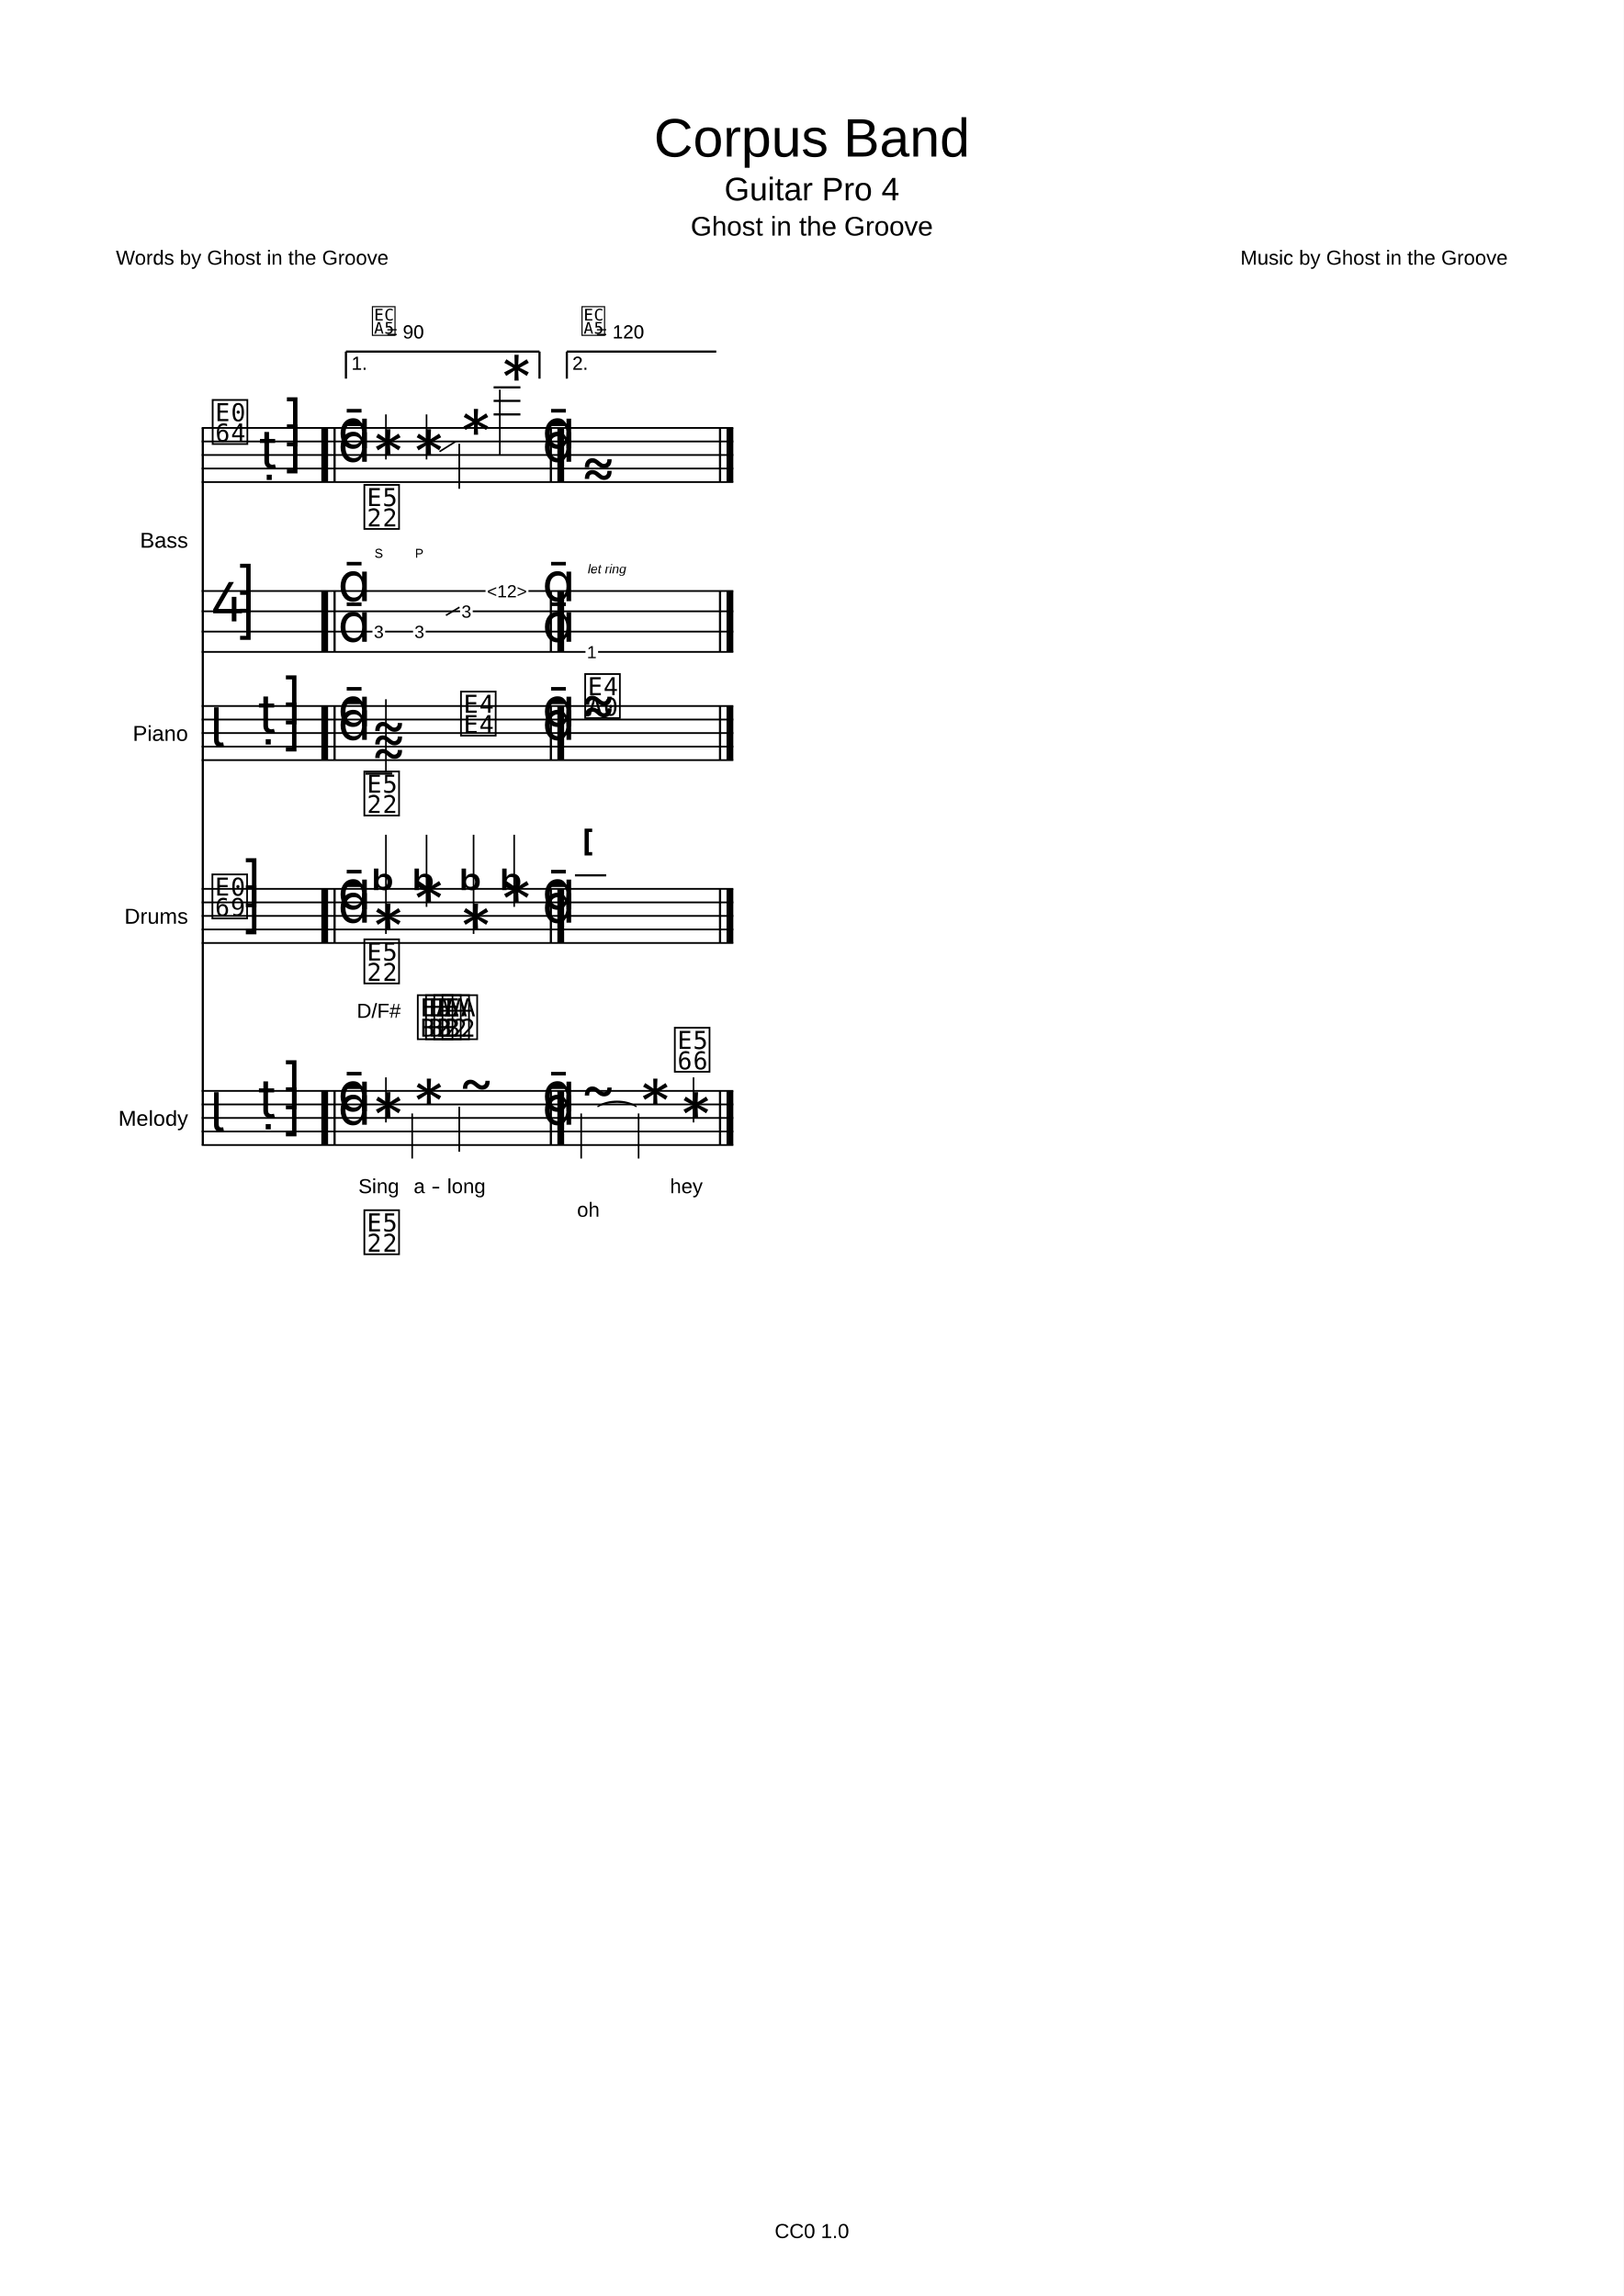
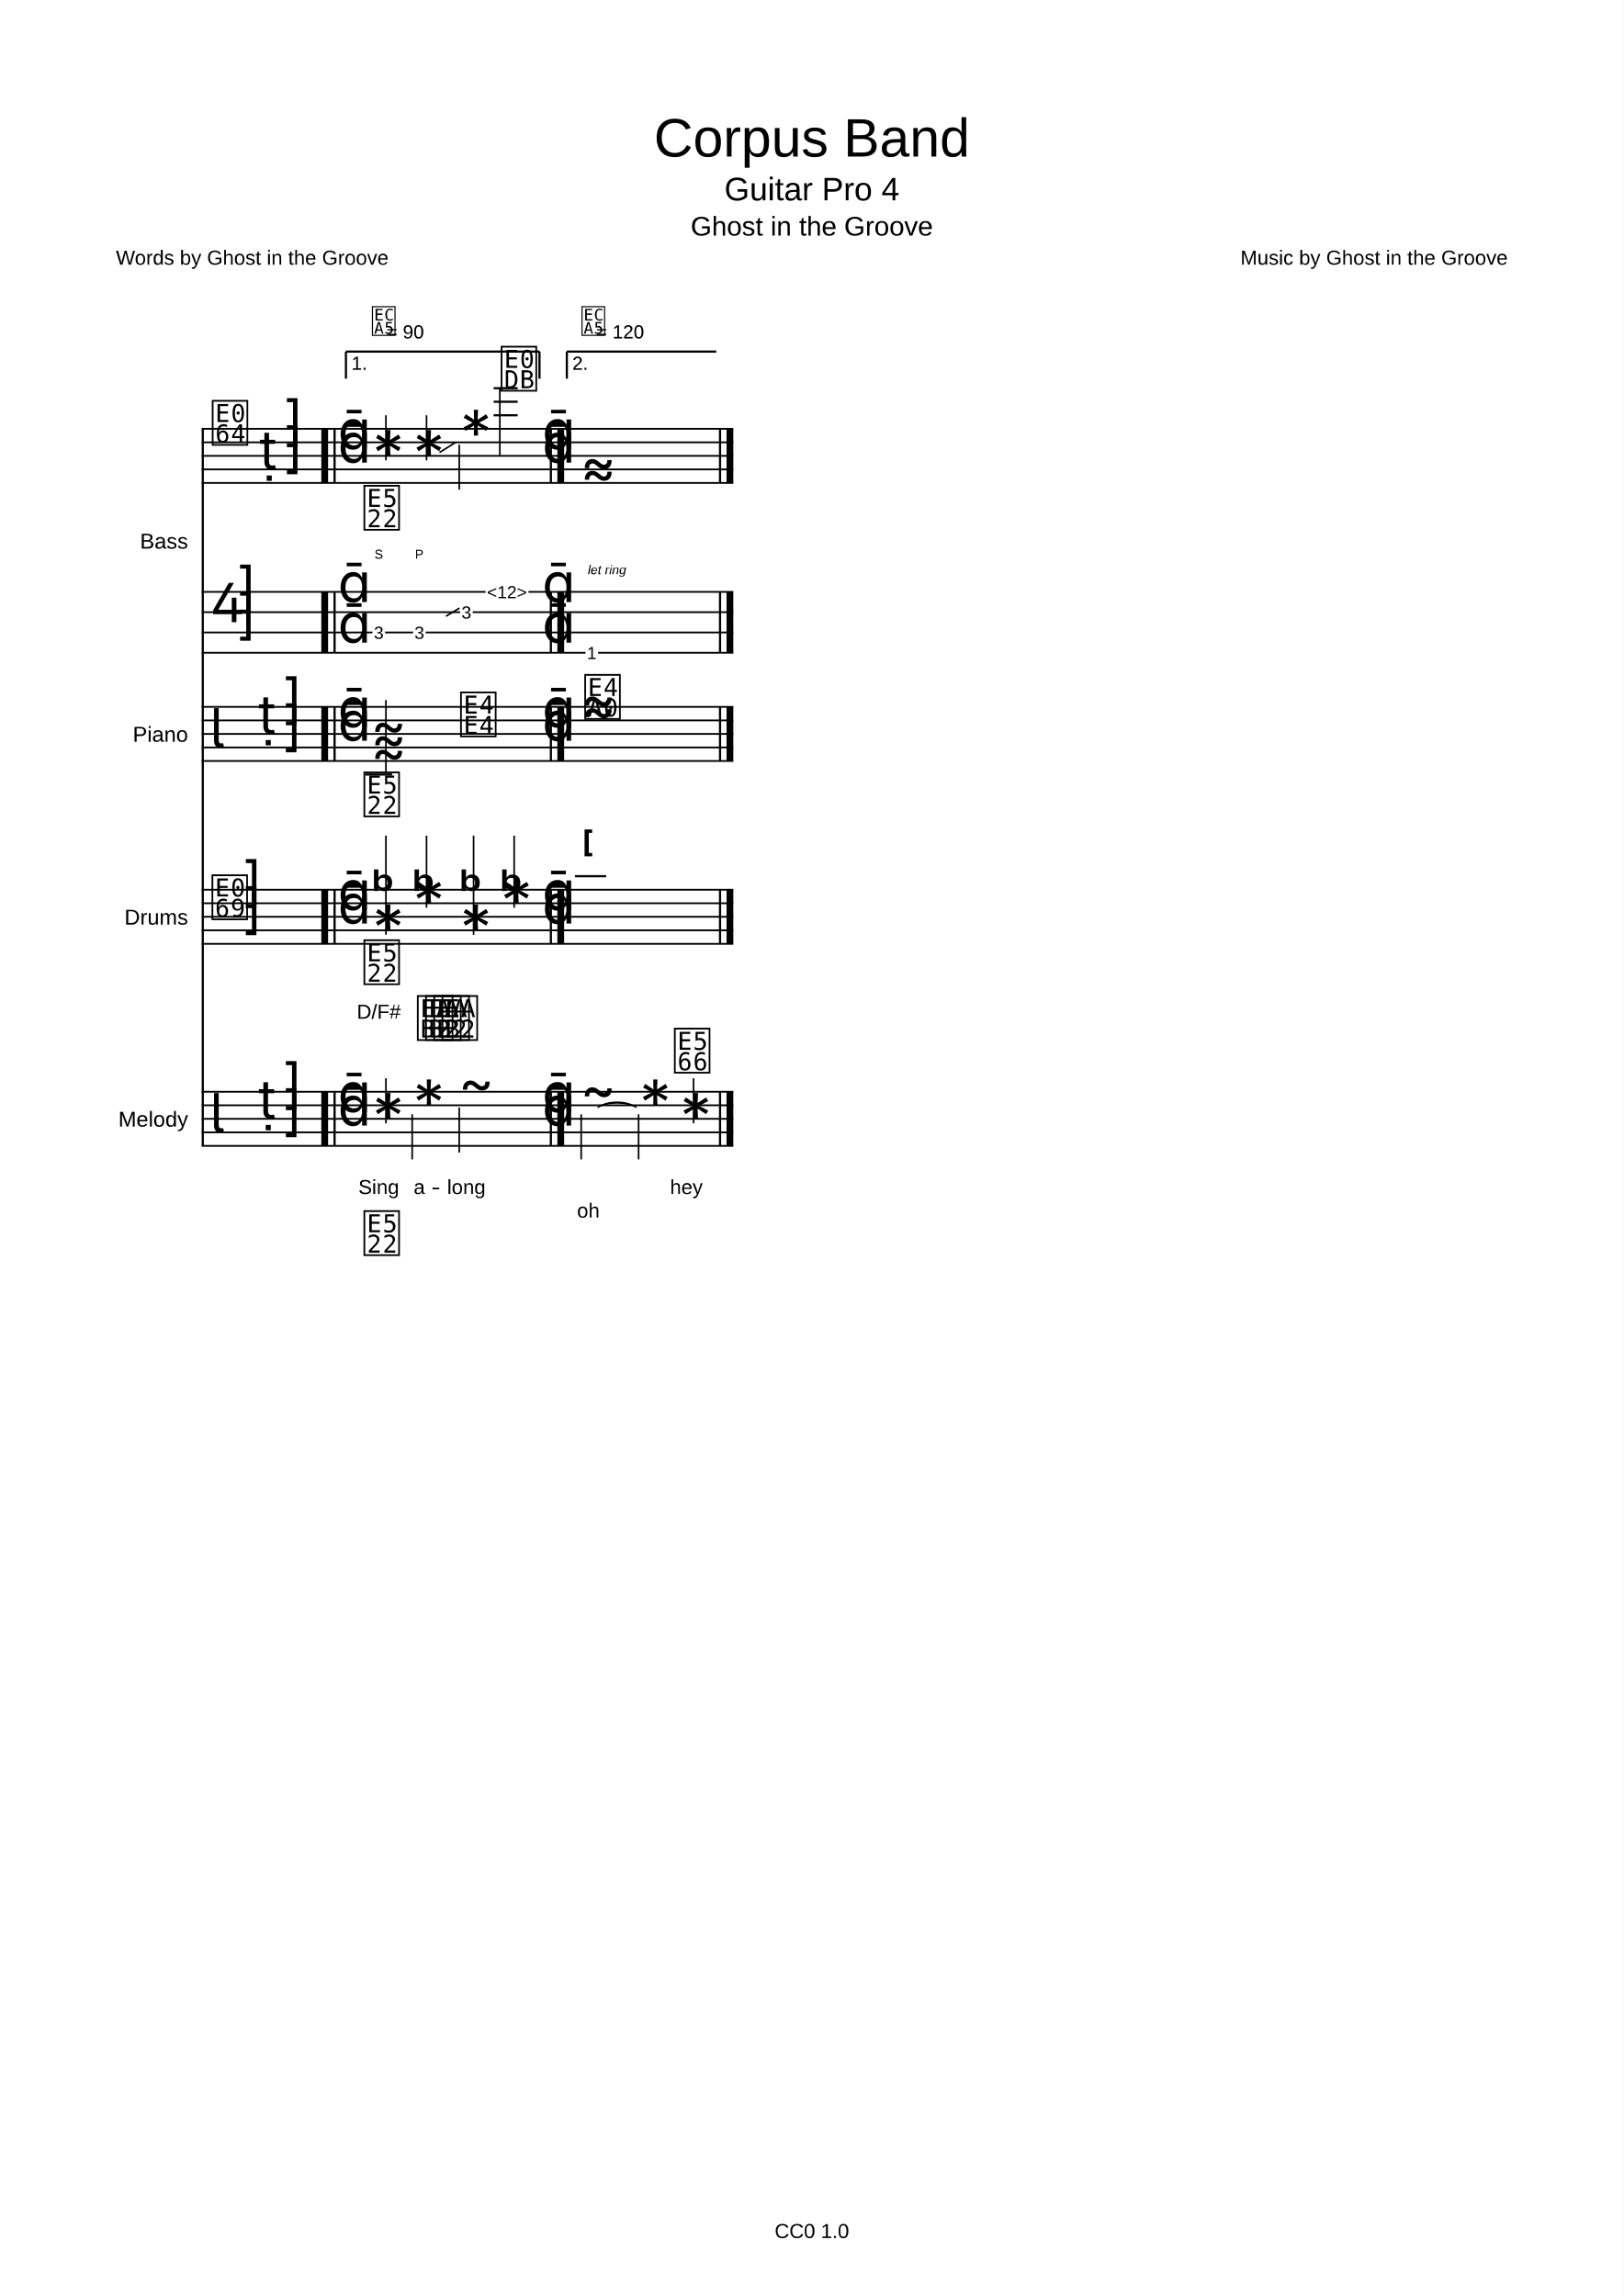
<svg xmlns="http://www.w3.org/2000/svg" width="1200" height="1697.143" viewBox="0 0 120 169.714">
  <style>@font-face{font-family:"Bravura";src:url("Bravura.otf")}text{font-family:"Bravura";font-size:4px}text.t{font-family:Arial,Helvetica,sans-serif}</style>
  <rect x="0" y="0" width="120" height="169.714" fill="white" />
  <g fill="black" stroke="black">
-     <line class="staffLine" x1="14.907" y1="31.632" x2="54.195" y2="31.632" stroke-width="0.13" />
-     <line class="staffLine" x1="14.907" y1="32.632" x2="54.195" y2="32.632" stroke-width="0.13" />
-     <line class="staffLine" x1="14.907" y1="33.632" x2="54.195" y2="33.632" stroke-width="0.13" />
-     <line class="staffLine" x1="14.907" y1="34.632" x2="54.195" y2="34.632" stroke-width="0.13" />
-     <line class="staffLine" x1="14.907" y1="35.632" x2="54.195" y2="35.632" stroke-width="0.13" />
-     <line class="barline" x1="23.997" y1="31.632" x2="23.997" y2="35.632" stroke-width="0.5" />
-     <line class="barline" x1="24.727" y1="31.632" x2="24.727" y2="35.632" stroke-width="0.16" />
-     <line class="stem" x1="28.523" y1="33.964" x2="28.523" y2="30.632" stroke-width="0.12" />
-     <line class="stem" x1="31.523" y1="33.964" x2="31.523" y2="30.632" stroke-width="0.12" />
-     <line class="stem" x1="33.94" y1="32.8" x2="33.94" y2="36.132" stroke-width="0.12" />
-     <line class="slide" x1="32.48" y1="33.382" x2="33.68" y2="32.632" stroke-width="0.12" />
-     <line class="ledgerLine" x1="36.48" y1="30.632" x2="38.46" y2="30.632" stroke-width="0.16" />
-     <line class="ledgerLine" x1="36.48" y1="29.632" x2="38.46" y2="29.632" stroke-width="0.16" />
-     <line class="ledgerLine" x1="36.48" y1="28.632" x2="38.46" y2="28.632" stroke-width="0.16" />
-     <line class="stem" x1="36.94" y1="28.8" x2="36.94" y2="33.632" stroke-width="0.12" />
-     <line class="barline" x1="40.712" y1="31.632" x2="40.712" y2="35.632" stroke-width="0.16" />
-     <line class="barline" x1="41.442" y1="31.632" x2="41.442" y2="35.632" stroke-width="0.5" />
-     <line class="barline" x1="53.215" y1="31.632" x2="53.215" y2="35.632" stroke-width="0.16" />
-     <line class="barline" x1="53.945" y1="31.632" x2="53.945" y2="35.632" stroke-width="0.5" />
-     <line class="staffLine" x1="14.907" y1="43.686" x2="54.195" y2="43.686" stroke-width="0.13" />
-     <line class="staffLine" x1="14.907" y1="45.186" x2="54.195" y2="45.186" stroke-width="0.13" />
-     <line class="staffLine" x1="14.907" y1="46.686" x2="54.195" y2="46.686" stroke-width="0.13" />
-     <line class="staffLine" x1="14.907" y1="48.186" x2="54.195" y2="48.186" stroke-width="0.13" />
-     <line class="barline" x1="23.997" y1="43.686" x2="23.997" y2="48.186" stroke-width="0.5" />
-     <line class="barline" x1="24.727" y1="43.686" x2="24.727" y2="48.186" stroke-width="0.16" />
-     <line class="slide" x1="32.959" y1="45.486" x2="33.959" y2="44.886" stroke-width="0.12" />
-     <line class="barline" x1="40.712" y1="43.686" x2="40.712" y2="48.186" stroke-width="0.16" />
-     <line class="barline" x1="41.442" y1="43.686" x2="41.442" y2="48.186" stroke-width="0.5" />
-     <line class="barline" x1="53.215" y1="43.686" x2="53.215" y2="48.186" stroke-width="0.16" />
-     <line class="barline" x1="53.945" y1="43.686" x2="53.945" y2="48.186" stroke-width="0.5" />
-     <line class="staffLine" x1="14.907" y1="52.186" x2="54.195" y2="52.186" stroke-width="0.13" />
-     <line class="staffLine" x1="14.907" y1="53.186" x2="54.195" y2="53.186" stroke-width="0.13" />
-     <line class="staffLine" x1="14.907" y1="54.186" x2="54.195" y2="54.186" stroke-width="0.13" />
-     <line class="staffLine" x1="14.907" y1="55.186" x2="54.195" y2="55.186" stroke-width="0.13" />
-     <line class="staffLine" x1="14.907" y1="56.186" x2="54.195" y2="56.186" stroke-width="0.13" />
-     <line class="barline" x1="23.997" y1="52.186" x2="23.997" y2="56.186" stroke-width="0.5" />
-     <line class="barline" x1="24.727" y1="52.186" x2="24.727" y2="56.186" stroke-width="0.16" />
-     <line class="ledgerLine" x1="27.003" y1="57.186" x2="28.983" y2="57.186" stroke-width="0.16" />
-     <line class="stem" x1="28.523" y1="57.018" x2="28.523" y2="51.686" stroke-width="0.12" />
-     <line class="barline" x1="40.712" y1="52.186" x2="40.712" y2="56.186" stroke-width="0.16" />
-     <line class="barline" x1="41.442" y1="52.186" x2="41.442" y2="56.186" stroke-width="0.5" />
-     <line class="barline" x1="53.215" y1="52.186" x2="53.215" y2="56.186" stroke-width="0.16" />
-     <line class="barline" x1="53.945" y1="52.186" x2="53.945" y2="56.186" stroke-width="0.5" />
-     <line class="staffLine" x1="14.907" y1="65.702" x2="54.195" y2="65.702" stroke-width="0.13" />
-     <line class="staffLine" x1="14.907" y1="66.702" x2="54.195" y2="66.702" stroke-width="0.13" />
-     <line class="staffLine" x1="14.907" y1="67.702" x2="54.195" y2="67.702" stroke-width="0.13" />
-     <line class="staffLine" x1="14.907" y1="68.702" x2="54.195" y2="68.702" stroke-width="0.13" />
-     <line class="staffLine" x1="14.907" y1="69.702" x2="54.195" y2="69.702" stroke-width="0.13" />
-     <line class="barline" x1="23.997" y1="65.702" x2="23.997" y2="69.702" stroke-width="0.5" />
-     <line class="barline" x1="24.727" y1="65.702" x2="24.727" y2="69.702" stroke-width="0.16" />
-     <line class="stem" x1="28.523" y1="69.034" x2="28.523" y2="61.702" stroke-width="0.12" />
-     <line class="stem" x1="31.523" y1="67.034" x2="31.523" y2="61.702" stroke-width="0.12" />
-     <line class="stem" x1="35" y1="69.034" x2="35" y2="61.702" stroke-width="0.12" />
-     <line class="stem" x1="38" y1="67.034" x2="38" y2="61.702" stroke-width="0.12" />
-     <line class="barline" x1="40.712" y1="65.702" x2="40.712" y2="69.702" stroke-width="0.16" />
-     <line class="barline" x1="41.442" y1="65.702" x2="41.442" y2="69.702" stroke-width="0.5" />
-     <line class="ledgerLine" x1="42.492" y1="64.702" x2="44.8" y2="64.702" stroke-width="0.16" />
-     <line class="barline" x1="53.215" y1="65.702" x2="53.215" y2="69.702" stroke-width="0.16" />
-     <line class="barline" x1="53.945" y1="65.702" x2="53.945" y2="69.702" stroke-width="0.5" />
-     <line class="staffLine" x1="14.907" y1="80.636" x2="54.195" y2="80.636" stroke-width="0.13" />
-     <line class="staffLine" x1="14.907" y1="81.636" x2="54.195" y2="81.636" stroke-width="0.13" />
-     <line class="staffLine" x1="14.907" y1="82.636" x2="54.195" y2="82.636" stroke-width="0.13" />
-     <line class="staffLine" x1="14.907" y1="83.636" x2="54.195" y2="83.636" stroke-width="0.13" />
-     <line class="staffLine" x1="14.907" y1="84.636" x2="54.195" y2="84.636" stroke-width="0.13" />
-     <line class="barline" x1="23.997" y1="80.636" x2="23.997" y2="84.636" stroke-width="0.5" />
-     <line class="barline" x1="24.727" y1="80.636" x2="24.727" y2="84.636" stroke-width="0.16" />
-     <line class="stem" x1="28.523" y1="82.968" x2="28.523" y2="79.636" stroke-width="0.12" />
-     <line class="stem" x1="30.463" y1="82.304" x2="30.463" y2="85.636" stroke-width="0.12" />
-     <line class="stem" x1="33.94" y1="81.804" x2="33.94" y2="85.136" stroke-width="0.12" />
-     <line class="barline" x1="40.712" y1="80.636" x2="40.712" y2="84.636" stroke-width="0.16" />
-     <line class="barline" x1="41.442" y1="80.636" x2="41.442" y2="84.636" stroke-width="0.5" />
-     <line class="stem" x1="42.952" y1="82.304" x2="42.952" y2="85.636" stroke-width="0.12" />
-     <line class="stem" x1="47.195" y1="82.304" x2="47.195" y2="85.636" stroke-width="0.12" />
-     <line class="stem" x1="51.255" y1="82.968" x2="51.255" y2="79.636" stroke-width="0.12" />
-     <line class="barline" x1="53.215" y1="80.636" x2="53.215" y2="84.636" stroke-width="0.16" />
-     <line class="barline" x1="53.945" y1="80.636" x2="53.945" y2="84.636" stroke-width="0.5" />
-     <line class="lyric" x1="31.96" y1="87.788" x2="32.46" y2="87.788" stroke-width="0.12" />
+     <line class="staffLine" x1="14.907" y1="31.696" x2="54.195" y2="31.696" stroke-width="0.13" />
+     <line class="staffLine" x1="14.907" y1="32.696" x2="54.195" y2="32.696" stroke-width="0.13" />
+     <line class="staffLine" x1="14.907" y1="33.696" x2="54.195" y2="33.696" stroke-width="0.13" />
+     <line class="staffLine" x1="14.907" y1="34.696" x2="54.195" y2="34.696" stroke-width="0.13" />
+     <line class="staffLine" x1="14.907" y1="35.696" x2="54.195" y2="35.696" stroke-width="0.13" />
+     <line class="barline" x1="23.997" y1="31.696" x2="23.997" y2="35.696" stroke-width="0.5" />
+     <line class="barline" x1="24.727" y1="31.696" x2="24.727" y2="35.696" stroke-width="0.16" />
+     <line class="stem" x1="28.523" y1="34.028" x2="28.523" y2="30.696" stroke-width="0.12" />
+     <line class="stem" x1="31.523" y1="34.028" x2="31.523" y2="30.696" stroke-width="0.12" />
+     <line class="stem" x1="33.94" y1="32.864" x2="33.94" y2="36.196" stroke-width="0.12" />
+     <line class="slide" x1="32.48" y1="33.446" x2="33.68" y2="32.696" stroke-width="0.12" />
+     <line class="ledgerLine" x1="36.48" y1="30.696" x2="38.26" y2="30.696" stroke-width="0.16" />
+     <line class="ledgerLine" x1="36.48" y1="29.696" x2="38.26" y2="29.696" stroke-width="0.16" />
+     <line class="ledgerLine" x1="36.48" y1="28.696" x2="38.26" y2="28.696" stroke-width="0.16" />
+     <line class="stem" x1="36.94" y1="28.696" x2="36.94" y2="33.696" stroke-width="0.12" />
+     <line class="barline" x1="40.712" y1="31.696" x2="40.712" y2="35.696" stroke-width="0.16" />
+     <line class="barline" x1="41.442" y1="31.696" x2="41.442" y2="35.696" stroke-width="0.5" />
+     <line class="barline" x1="53.215" y1="31.696" x2="53.215" y2="35.696" stroke-width="0.16" />
+     <line class="barline" x1="53.945" y1="31.696" x2="53.945" y2="35.696" stroke-width="0.5" />
+     <line class="staffLine" x1="14.907" y1="43.75" x2="54.195" y2="43.75" stroke-width="0.13" />
+     <line class="staffLine" x1="14.907" y1="45.25" x2="54.195" y2="45.25" stroke-width="0.13" />
+     <line class="staffLine" x1="14.907" y1="46.75" x2="54.195" y2="46.75" stroke-width="0.13" />
+     <line class="staffLine" x1="14.907" y1="48.25" x2="54.195" y2="48.25" stroke-width="0.13" />
+     <line class="barline" x1="23.997" y1="43.75" x2="23.997" y2="48.25" stroke-width="0.5" />
+     <line class="barline" x1="24.727" y1="43.75" x2="24.727" y2="48.25" stroke-width="0.16" />
+     <line class="slide" x1="32.959" y1="45.55" x2="33.959" y2="44.95" stroke-width="0.12" />
+     <line class="barline" x1="40.712" y1="43.75" x2="40.712" y2="48.25" stroke-width="0.16" />
+     <line class="barline" x1="41.442" y1="43.75" x2="41.442" y2="48.25" stroke-width="0.5" />
+     <line class="barline" x1="53.215" y1="43.75" x2="53.215" y2="48.25" stroke-width="0.16" />
+     <line class="barline" x1="53.945" y1="43.75" x2="53.945" y2="48.25" stroke-width="0.5" />
+     <line class="staffLine" x1="14.907" y1="52.25" x2="54.195" y2="52.25" stroke-width="0.13" />
+     <line class="staffLine" x1="14.907" y1="53.25" x2="54.195" y2="53.25" stroke-width="0.13" />
+     <line class="staffLine" x1="14.907" y1="54.25" x2="54.195" y2="54.25" stroke-width="0.13" />
+     <line class="staffLine" x1="14.907" y1="55.25" x2="54.195" y2="55.25" stroke-width="0.13" />
+     <line class="staffLine" x1="14.907" y1="56.25" x2="54.195" y2="56.25" stroke-width="0.13" />
+     <line class="barline" x1="23.997" y1="52.25" x2="23.997" y2="56.25" stroke-width="0.5" />
+     <line class="barline" x1="24.727" y1="52.25" x2="24.727" y2="56.25" stroke-width="0.16" />
+     <line class="ledgerLine" x1="27.003" y1="57.25" x2="28.983" y2="57.25" stroke-width="0.16" />
+     <line class="stem" x1="28.523" y1="57.082" x2="28.523" y2="51.75" stroke-width="0.12" />
+     <line class="barline" x1="40.712" y1="52.25" x2="40.712" y2="56.25" stroke-width="0.16" />
+     <line class="barline" x1="41.442" y1="52.25" x2="41.442" y2="56.25" stroke-width="0.5" />
+     <line class="barline" x1="53.215" y1="52.25" x2="53.215" y2="56.25" stroke-width="0.16" />
+     <line class="barline" x1="53.945" y1="52.25" x2="53.945" y2="56.25" stroke-width="0.5" />
+     <line class="staffLine" x1="14.907" y1="65.766" x2="54.195" y2="65.766" stroke-width="0.13" />
+     <line class="staffLine" x1="14.907" y1="66.766" x2="54.195" y2="66.766" stroke-width="0.13" />
+     <line class="staffLine" x1="14.907" y1="67.766" x2="54.195" y2="67.766" stroke-width="0.13" />
+     <line class="staffLine" x1="14.907" y1="68.766" x2="54.195" y2="68.766" stroke-width="0.13" />
+     <line class="staffLine" x1="14.907" y1="69.766" x2="54.195" y2="69.766" stroke-width="0.13" />
+     <line class="barline" x1="23.997" y1="65.766" x2="23.997" y2="69.766" stroke-width="0.5" />
+     <line class="barline" x1="24.727" y1="65.766" x2="24.727" y2="69.766" stroke-width="0.16" />
+     <line class="stem" x1="28.523" y1="69.098" x2="28.523" y2="61.766" stroke-width="0.12" />
+     <line class="stem" x1="31.523" y1="67.098" x2="31.523" y2="61.766" stroke-width="0.12" />
+     <line class="stem" x1="35" y1="69.098" x2="35" y2="61.766" stroke-width="0.12" />
+     <line class="stem" x1="38" y1="67.098" x2="38" y2="61.766" stroke-width="0.12" />
+     <line class="barline" x1="40.712" y1="65.766" x2="40.712" y2="69.766" stroke-width="0.16" />
+     <line class="barline" x1="41.442" y1="65.766" x2="41.442" y2="69.766" stroke-width="0.5" />
+     <line class="ledgerLine" x1="42.492" y1="64.766" x2="44.8" y2="64.766" stroke-width="0.16" />
+     <line class="barline" x1="53.215" y1="65.766" x2="53.215" y2="69.766" stroke-width="0.16" />
+     <line class="barline" x1="53.945" y1="65.766" x2="53.945" y2="69.766" stroke-width="0.5" />
+     <line class="staffLine" x1="14.907" y1="80.7" x2="54.195" y2="80.7" stroke-width="0.13" />
+     <line class="staffLine" x1="14.907" y1="81.7" x2="54.195" y2="81.7" stroke-width="0.13" />
+     <line class="staffLine" x1="14.907" y1="82.7" x2="54.195" y2="82.7" stroke-width="0.13" />
+     <line class="staffLine" x1="14.907" y1="83.7" x2="54.195" y2="83.7" stroke-width="0.13" />
+     <line class="staffLine" x1="14.907" y1="84.7" x2="54.195" y2="84.7" stroke-width="0.13" />
+     <line class="barline" x1="23.997" y1="80.7" x2="23.997" y2="84.7" stroke-width="0.5" />
+     <line class="barline" x1="24.727" y1="80.7" x2="24.727" y2="84.7" stroke-width="0.16" />
+     <line class="stem" x1="28.523" y1="83.032" x2="28.523" y2="79.7" stroke-width="0.12" />
+     <line class="stem" x1="30.463" y1="82.368" x2="30.463" y2="85.7" stroke-width="0.12" />
+     <line class="stem" x1="33.94" y1="81.868" x2="33.94" y2="85.2" stroke-width="0.12" />
+     <line class="barline" x1="40.712" y1="80.7" x2="40.712" y2="84.7" stroke-width="0.16" />
+     <line class="barline" x1="41.442" y1="80.7" x2="41.442" y2="84.7" stroke-width="0.5" />
+     <line class="stem" x1="42.952" y1="82.368" x2="42.952" y2="85.7" stroke-width="0.12" />
+     <line class="stem" x1="47.195" y1="82.368" x2="47.195" y2="85.7" stroke-width="0.12" />
+     <line class="stem" x1="51.255" y1="83.032" x2="51.255" y2="79.7" stroke-width="0.12" />
+     <line class="barline" x1="53.215" y1="80.7" x2="53.215" y2="84.7" stroke-width="0.16" />
+     <line class="barline" x1="53.945" y1="80.7" x2="53.945" y2="84.7" stroke-width="0.5" />
+     <line class="lyric" x1="31.96" y1="87.852" x2="32.46" y2="87.852" stroke-width="0.12" />
    <line class="volta" x1="25.567" y1="25.988" x2="39.872" y2="25.988" stroke-width="0.16" />
    <line class="volta" x1="25.567" y1="25.988" x2="25.567" y2="27.988" stroke-width="0.16" />
    <line class="volta" x1="39.872" y1="25.988" x2="39.872" y2="27.988" stroke-width="0.16" />
    <line class="volta" x1="41.892" y1="25.988" x2="52.935" y2="25.988" stroke-width="0.16" />
    <line class="volta" x1="41.892" y1="25.988" x2="41.892" y2="27.988" stroke-width="0.16" />
-     <line class="barline" x1="14.987" y1="31.632" x2="14.987" y2="84.636" stroke-width="0.16" />
-     <text class="clef" x="15.527" y="32.632" stroke="none"></text>
-     <text class="keySignature" x="19.163" y="34.632" stroke="none"></text>
-     <text class="timeSignature" x="20.967" y="32.632" stroke="none"></text>
-     <text class="timeSignature" x="20.967" y="34.632" stroke="none"></text>
-     <text class="repeat" x="24.967" y="33.132" stroke="none"></text>
-     <text class="repeat" x="24.967" y="34.132" stroke="none"></text>
-     <text class="notehead" x="27.403" y="34.132" stroke="none"></text>
-     <text class="notehead" x="30.403" y="34.132" stroke="none"></text>
-     <text class="notehead" x="33.88" y="32.632" stroke="none"></text>
-     <text class="notehead" x="36.88" y="28.632" stroke="none"></text>
-     <text class="repeat" x="40.072" y="33.132" stroke="none"></text>
-     <text class="repeat" x="40.072" y="34.132" stroke="none"></text>
-     <text class="notehead" x="42.892" y="36.132" stroke="none"></text>
-     <text class="dynamic" x="26.737" y="38.908" stroke="none"></text>
-     <text class="clef" x="15.519" y="45.928" stroke="none"></text>
-     <text class="timeSignature" x="17.507" y="44.936" stroke="none"></text>
-     <text class="timeSignature" x="17.507" y="46.936" stroke="none"></text>
-     <text class="repeat" x="24.967" y="44.436" stroke="none"></text>
-     <text class="repeat" x="24.967" y="47.436" stroke="none"></text>
-     <text class="repeat" x="40.072" y="44.436" stroke="none"></text>
-     <text class="repeat" x="40.072" y="47.436" stroke="none"></text>
-     <text class="clef" x="15.507" y="55.186" stroke="none"></text>
-     <text class="keySignature" x="19.091" y="54.186" stroke="none"></text>
-     <text class="timeSignature" x="20.895" y="53.186" stroke="none"></text>
-     <text class="timeSignature" x="20.895" y="55.186" stroke="none"></text>
-     <text class="repeat" x="24.967" y="53.686" stroke="none"></text>
-     <text class="repeat" x="24.967" y="54.686" stroke="none"></text>
-     <text class="notehead" x="27.403" y="55.186" stroke="none"></text>
-     <text class="notehead" x="27.403" y="56.186" stroke="none"></text>
-     <text class="notehead" x="27.403" y="57.186" stroke="none"></text>
-     <text class="rest" x="33.88" y="54.186" stroke="none"></text>
-     <text class="repeat" x="40.072" y="53.686" stroke="none"></text>
-     <text class="repeat" x="40.072" y="54.686" stroke="none"></text>
-     <text class="notehead" x="42.892" y="53.686" stroke="none"></text>
-     <text class="articulation" x="43.058" y="52.89" stroke="none"></text>
-     <text class="dynamic" x="26.737" y="60.094" stroke="none"></text>
-     <text class="clef" x="15.507" y="67.702" stroke="none"></text>
-     <text class="timeSignature" x="17.935" y="66.702" stroke="none"></text>
-     <text class="timeSignature" x="17.935" y="68.702" stroke="none"></text>
-     <text class="repeat" x="24.967" y="67.202" stroke="none"></text>
-     <text class="repeat" x="24.967" y="68.202" stroke="none"></text>
-     <text class="notehead" x="27.403" y="65.202" stroke="none"></text>
-     <text class="notehead" x="27.403" y="69.202" stroke="none"></text>
-     <text class="notehead" x="30.403" y="65.202" stroke="none"></text>
-     <text class="notehead" x="30.403" y="67.202" stroke="none"></text>
-     <text class="notehead" x="33.88" y="65.202" stroke="none"></text>
-     <text class="notehead" x="33.88" y="69.202" stroke="none"></text>
-     <text class="notehead" x="36.88" y="65.202" stroke="none"></text>
-     <text class="notehead" x="36.88" y="67.202" stroke="none"></text>
-     <text class="repeat" x="40.072" y="67.202" stroke="none"></text>
-     <text class="repeat" x="40.072" y="68.202" stroke="none"></text>
-     <text class="notehead" x="42.892" y="64.702" stroke="none"></text>
-     <text class="dynamic" x="26.737" y="72.502" stroke="none"></text>
-     <text class="clef" x="15.507" y="83.636" stroke="none"></text>
-     <text class="keySignature" x="19.091" y="82.636" stroke="none"></text>
-     <text class="timeSignature" x="20.895" y="81.636" stroke="none"></text>
-     <text class="timeSignature" x="20.895" y="83.636" stroke="none"></text>
-     <text class="repeat" x="24.967" y="82.136" stroke="none"></text>
-     <text class="repeat" x="24.967" y="83.136" stroke="none"></text>
-     <text class="notehead" x="27.403" y="83.136" stroke="none"></text>
-     <text class="notehead" x="30.403" y="82.136" stroke="none"></text>
-     <text class="notehead" x="33.88" y="81.636" stroke="none"></text>
-     <text class="repeat" x="40.072" y="82.136" stroke="none"></text>
-     <text class="repeat" x="40.072" y="83.136" stroke="none"></text>
-     <text class="notehead" x="42.892" y="82.136" stroke="none"></text>
-     <text class="notehead" x="47.135" y="82.136" stroke="none"></text>
-     <text class="notehead" x="50.135" y="83.136" stroke="none"></text>
-     <text class="ornament" x="49.683" y="79.036" stroke="none"></text>
-     <text class="vibrato" x="30.689" y="76.626" stroke="none"></text>
-     <text class="vibrato" x="31.297" y="76.626" stroke="none"></text>
-     <text class="vibrato" x="31.905" y="76.626" stroke="none"></text>
-     <text class="vibrato" x="32.513" y="76.626" stroke="none"></text>
-     <text class="dynamic" x="26.737" y="92.524" stroke="none"></text>
+     <line class="barline" x1="14.987" y1="31.696" x2="14.987" y2="84.7" stroke-width="0.16" />
+     <text class="clef" x="15.527" y="32.696" stroke="none"></text>
+     <text class="keySignature" x="19.163" y="34.696" stroke="none"></text>
+     <text class="timeSignature" x="20.967" y="32.696" stroke="none"></text>
+     <text class="timeSignature" x="20.967" y="34.696" stroke="none"></text>
+     <text class="repeat" x="24.967" y="33.196" stroke="none"></text>
+     <text class="repeat" x="24.967" y="34.196" stroke="none"></text>
+     <text class="notehead" x="27.403" y="34.196" stroke="none"></text>
+     <text class="notehead" x="30.403" y="34.196" stroke="none"></text>
+     <text class="notehead" x="33.88" y="32.696" stroke="none"></text>
+     <text class="notehead" x="36.88" y="28.696" stroke="none"></text>
+     <text class="repeat" x="40.072" y="33.196" stroke="none"></text>
+     <text class="repeat" x="40.072" y="34.196" stroke="none"></text>
+     <text class="notehead" x="42.892" y="36.196" stroke="none"></text>
+     <text class="dynamic" x="26.737" y="38.972" stroke="none"></text>
+     <text class="clef" x="15.519" y="45.992" stroke="none"></text>
+     <text class="timeSignature" x="17.507" y="45" stroke="none"></text>
+     <text class="timeSignature" x="17.507" y="47" stroke="none"></text>
+     <text class="repeat" x="24.967" y="44.5" stroke="none"></text>
+     <text class="repeat" x="24.967" y="47.5" stroke="none"></text>
+     <text class="repeat" x="40.072" y="44.5" stroke="none"></text>
+     <text class="repeat" x="40.072" y="47.5" stroke="none"></text>
+     <text class="clef" x="15.507" y="55.25" stroke="none"></text>
+     <text class="keySignature" x="19.091" y="54.25" stroke="none"></text>
+     <text class="timeSignature" x="20.895" y="53.25" stroke="none"></text>
+     <text class="timeSignature" x="20.895" y="55.25" stroke="none"></text>
+     <text class="repeat" x="24.967" y="53.75" stroke="none"></text>
+     <text class="repeat" x="24.967" y="54.75" stroke="none"></text>
+     <text class="notehead" x="27.403" y="55.25" stroke="none"></text>
+     <text class="notehead" x="27.403" y="56.25" stroke="none"></text>
+     <text class="notehead" x="27.403" y="57.25" stroke="none"></text>
+     <text class="rest" x="33.88" y="54.25" stroke="none"></text>
+     <text class="repeat" x="40.072" y="53.75" stroke="none"></text>
+     <text class="repeat" x="40.072" y="54.75" stroke="none"></text>
+     <text class="notehead" x="42.892" y="53.75" stroke="none"></text>
+     <text class="articulation" x="43.058" y="52.954" stroke="none"></text>
+     <text class="dynamic" x="26.737" y="60.158" stroke="none"></text>
+     <text class="clef" x="15.507" y="67.766" stroke="none"></text>
+     <text class="timeSignature" x="17.935" y="66.766" stroke="none"></text>
+     <text class="timeSignature" x="17.935" y="68.766" stroke="none"></text>
+     <text class="repeat" x="24.967" y="67.266" stroke="none"></text>
+     <text class="repeat" x="24.967" y="68.266" stroke="none"></text>
+     <text class="notehead" x="27.403" y="65.266" stroke="none"></text>
+     <text class="notehead" x="27.403" y="69.266" stroke="none"></text>
+     <text class="notehead" x="30.403" y="65.266" stroke="none"></text>
+     <text class="notehead" x="30.403" y="67.266" stroke="none"></text>
+     <text class="notehead" x="33.88" y="65.266" stroke="none"></text>
+     <text class="notehead" x="33.88" y="69.266" stroke="none"></text>
+     <text class="notehead" x="36.88" y="65.266" stroke="none"></text>
+     <text class="notehead" x="36.88" y="67.266" stroke="none"></text>
+     <text class="repeat" x="40.072" y="67.266" stroke="none"></text>
+     <text class="repeat" x="40.072" y="68.266" stroke="none"></text>
+     <text class="notehead" x="42.892" y="64.766" stroke="none"></text>
+     <text class="dynamic" x="26.737" y="72.566" stroke="none"></text>
+     <text class="clef" x="15.507" y="83.7" stroke="none"></text>
+     <text class="keySignature" x="19.091" y="82.7" stroke="none"></text>
+     <text class="timeSignature" x="20.895" y="81.7" stroke="none"></text>
+     <text class="timeSignature" x="20.895" y="83.7" stroke="none"></text>
+     <text class="repeat" x="24.967" y="82.2" stroke="none"></text>
+     <text class="repeat" x="24.967" y="83.2" stroke="none"></text>
+     <text class="notehead" x="27.403" y="83.2" stroke="none"></text>
+     <text class="notehead" x="30.403" y="82.2" stroke="none"></text>
+     <text class="notehead" x="33.88" y="81.7" stroke="none"></text>
+     <text class="repeat" x="40.072" y="82.2" stroke="none"></text>
+     <text class="repeat" x="40.072" y="83.2" stroke="none"></text>
+     <text class="notehead" x="42.892" y="82.2" stroke="none"></text>
+     <text class="notehead" x="47.135" y="82.2" stroke="none"></text>
+     <text class="notehead" x="50.135" y="83.2" stroke="none"></text>
+     <text class="ornament" x="49.683" y="79.1" stroke="none"></text>
+     <text class="vibrato" x="30.689" y="76.69" stroke="none"></text>
+     <text class="vibrato" x="31.297" y="76.69" stroke="none"></text>
+     <text class="vibrato" x="31.905" y="76.69" stroke="none"></text>
+     <text class="vibrato" x="32.513" y="76.69" stroke="none"></text>
+     <text class="dynamic" x="26.737" y="92.588" stroke="none"></text>
    <text class="tempo" x="27.403" y="24.664" style="font-size:2.6px" stroke="none"></text>
    <text class="tempo" x="42.892" y="24.664" style="font-size:2.6px" stroke="none"></text>
    <text class="t credit" x="60" y="11.571" style="font-size:4px" text-anchor="middle" stroke="none">Corpus Band</text>
    <text class="t credit" x="60" y="14.811" style="font-size:2.4px" text-anchor="middle" stroke="none">Guitar Pro 4</text>
    <text class="t credit" x="60" y="17.415" style="font-size:2px" text-anchor="middle" stroke="none">Ghost in the Groove</text>
    <text class="t credit" x="8.571" y="19.56" style="font-size:1.5px" text-anchor="start" stroke="none">Words by Ghost in the Groove</text>
    <text class="t credit" x="111.429" y="19.56" style="font-size:1.5px" text-anchor="end" stroke="none">Music by Ghost in the Groove</text>
-     <rect class="knockout" x="27.528" y="46.114" width="0.931" height="1.144" fill="white" stroke="none" />
-     <text class="t fretNumber" x="27.993" y="47.154" style="font-size:1.3px" text-anchor="middle" stroke="none">3</text>
-     <rect class="knockout" x="30.528" y="46.114" width="0.931" height="1.144" fill="white" stroke="none" />
-     <text class="t fretNumber" x="30.993" y="47.154" style="font-size:1.3px" text-anchor="middle" stroke="none">3</text>
-     <rect class="knockout" x="34.005" y="44.614" width="0.931" height="1.144" fill="white" stroke="none" />
-     <text class="t fretNumber" x="34.47" y="45.654" style="font-size:1.3px" text-anchor="middle" stroke="none">3</text>
-     <rect class="knockout" x="35.884" y="43.114" width="3.172" height="1.144" fill="white" stroke="none" />
-     <text class="t fretNumber" x="37.47" y="44.154" style="font-size:1.3px" text-anchor="middle" stroke="none">&lt;12&gt;</text>
-     <rect class="knockout" x="43.271" y="47.614" width="0.931" height="1.144" fill="white" stroke="none" />
-     <text class="t fretNumber" x="43.736" y="48.654" style="font-size:1.3px" text-anchor="middle" stroke="none">1</text>
-     <text class="t technique" x="43.436" y="42.379" style="font-size:0.95px;font-style:italic" text-anchor="start" stroke="none">let ring</text>
-     <text class="t technique" x="27.993" y="41.229" style="font-size:0.95px" text-anchor="middle" stroke="none">S</text>
-     <text class="t technique" x="30.993" y="41.229" style="font-size:0.95px" text-anchor="middle" stroke="none">P</text>
-     <text class="t chord" x="27.993" y="75.235" style="font-size:1.5px" text-anchor="middle" stroke="none">D/F#</text>
-     <text class="t lyric" x="27.993" y="88.193" style="font-size:1.5px" text-anchor="middle" stroke="none">Sing</text>
-     <text class="t lyric" x="30.993" y="88.193" style="font-size:1.5px" text-anchor="middle" stroke="none">a</text>
-     <text class="t lyric" x="34.47" y="88.193" style="font-size:1.5px" text-anchor="middle" stroke="none">long</text>
-     <text class="t lyric" x="50.725" y="88.193" style="font-size:1.5px" text-anchor="middle" stroke="none">hey</text>
-     <text class="t lyric" x="43.482" y="89.933" style="font-size:1.5px" text-anchor="middle" stroke="none">oh</text>
+     <rect class="knockout" x="27.528" y="46.178" width="0.931" height="1.144" fill="white" stroke="none" />
+     <text class="t fretNumber" x="27.993" y="47.218" style="font-size:1.3px" text-anchor="middle" stroke="none">3</text>
+     <rect class="knockout" x="30.528" y="46.178" width="0.931" height="1.144" fill="white" stroke="none" />
+     <text class="t fretNumber" x="30.993" y="47.218" style="font-size:1.3px" text-anchor="middle" stroke="none">3</text>
+     <rect class="knockout" x="34.005" y="44.678" width="0.931" height="1.144" fill="white" stroke="none" />
+     <text class="t fretNumber" x="34.47" y="45.718" style="font-size:1.3px" text-anchor="middle" stroke="none">3</text>
+     <rect class="knockout" x="35.884" y="43.178" width="3.172" height="1.144" fill="white" stroke="none" />
+     <text class="t fretNumber" x="37.47" y="44.218" style="font-size:1.3px" text-anchor="middle" stroke="none">&lt;12&gt;</text>
+     <rect class="knockout" x="43.271" y="47.678" width="0.931" height="1.144" fill="white" stroke="none" />
+     <text class="t fretNumber" x="43.736" y="48.718" style="font-size:1.3px" text-anchor="middle" stroke="none">1</text>
+     <text class="t technique" x="43.436" y="42.443" style="font-size:0.95px;font-style:italic" text-anchor="start" stroke="none">let ring</text>
+     <text class="t technique" x="27.993" y="41.293" style="font-size:0.95px" text-anchor="middle" stroke="none">S</text>
+     <text class="t technique" x="30.993" y="41.293" style="font-size:0.95px" text-anchor="middle" stroke="none">P</text>
+     <text class="t chord" x="27.993" y="75.299" style="font-size:1.5px" text-anchor="middle" stroke="none">D/F#</text>
+     <text class="t lyric" x="27.993" y="88.257" style="font-size:1.5px" text-anchor="middle" stroke="none">Sing</text>
+     <text class="t lyric" x="30.993" y="88.257" style="font-size:1.5px" text-anchor="middle" stroke="none">a</text>
+     <text class="t lyric" x="34.47" y="88.257" style="font-size:1.5px" text-anchor="middle" stroke="none">long</text>
+     <text class="t lyric" x="50.725" y="88.257" style="font-size:1.5px" text-anchor="middle" stroke="none">hey</text>
+     <text class="t lyric" x="43.482" y="89.997" style="font-size:1.5px" text-anchor="middle" stroke="none">oh</text>
    <text class="t volta" x="25.967" y="27.338" style="font-size:1.4px" text-anchor="start" stroke="none">1.</text>
    <text class="t volta" x="42.292" y="27.338" style="font-size:1.4px" text-anchor="start" stroke="none">2.</text>
    <text class="t tempo" x="28.567" y="25.014" style="font-size:1.4px" text-anchor="start" stroke="none">= 90</text>
    <text class="t tempo" x="44.055" y="25.014" style="font-size:1.4px" text-anchor="start" stroke="none">= 120</text>
-     <text class="t trackName" x="13.907" y="40.485" style="font-size:1.6px" text-anchor="end" stroke="none">Bass</text>
-     <text class="t trackName" x="13.907" y="54.762" style="font-size:1.6px" text-anchor="end" stroke="none">Piano</text>
-     <text class="t trackName" x="13.907" y="68.278" style="font-size:1.6px" text-anchor="end" stroke="none">Drums</text>
-     <text class="t trackName" x="13.907" y="83.212" style="font-size:1.6px" text-anchor="end" stroke="none">Melody</text>
+     <text class="t trackName" x="13.907" y="40.549" style="font-size:1.6px" text-anchor="end" stroke="none">Bass</text>
+     <text class="t trackName" x="13.907" y="54.826" style="font-size:1.6px" text-anchor="end" stroke="none">Piano</text>
+     <text class="t trackName" x="13.907" y="68.342" style="font-size:1.6px" text-anchor="end" stroke="none">Drums</text>
+     <text class="t trackName" x="13.907" y="83.276" style="font-size:1.6px" text-anchor="end" stroke="none">Melody</text>
    <text class="t credit" x="60" y="165.429" style="font-size:1.5px" text-anchor="middle" stroke="none">CC0 1.0</text>
-     <path class="tie" stroke-width="0.1" stroke-linejoin="round" d="M44.192,81.786 C44.898,81.279 46.309,81.279 47.015,81.786 C46.309,81.359 44.898,81.359 44.192,81.786Z" />
+     <path class="tie" stroke-width="0.1" stroke-linejoin="round" d="M44.192,81.85 C44.898,81.343 46.309,81.343 47.015,81.85 C46.309,81.423 44.898,81.423 44.192,81.85Z" />
  </g>
</svg>
